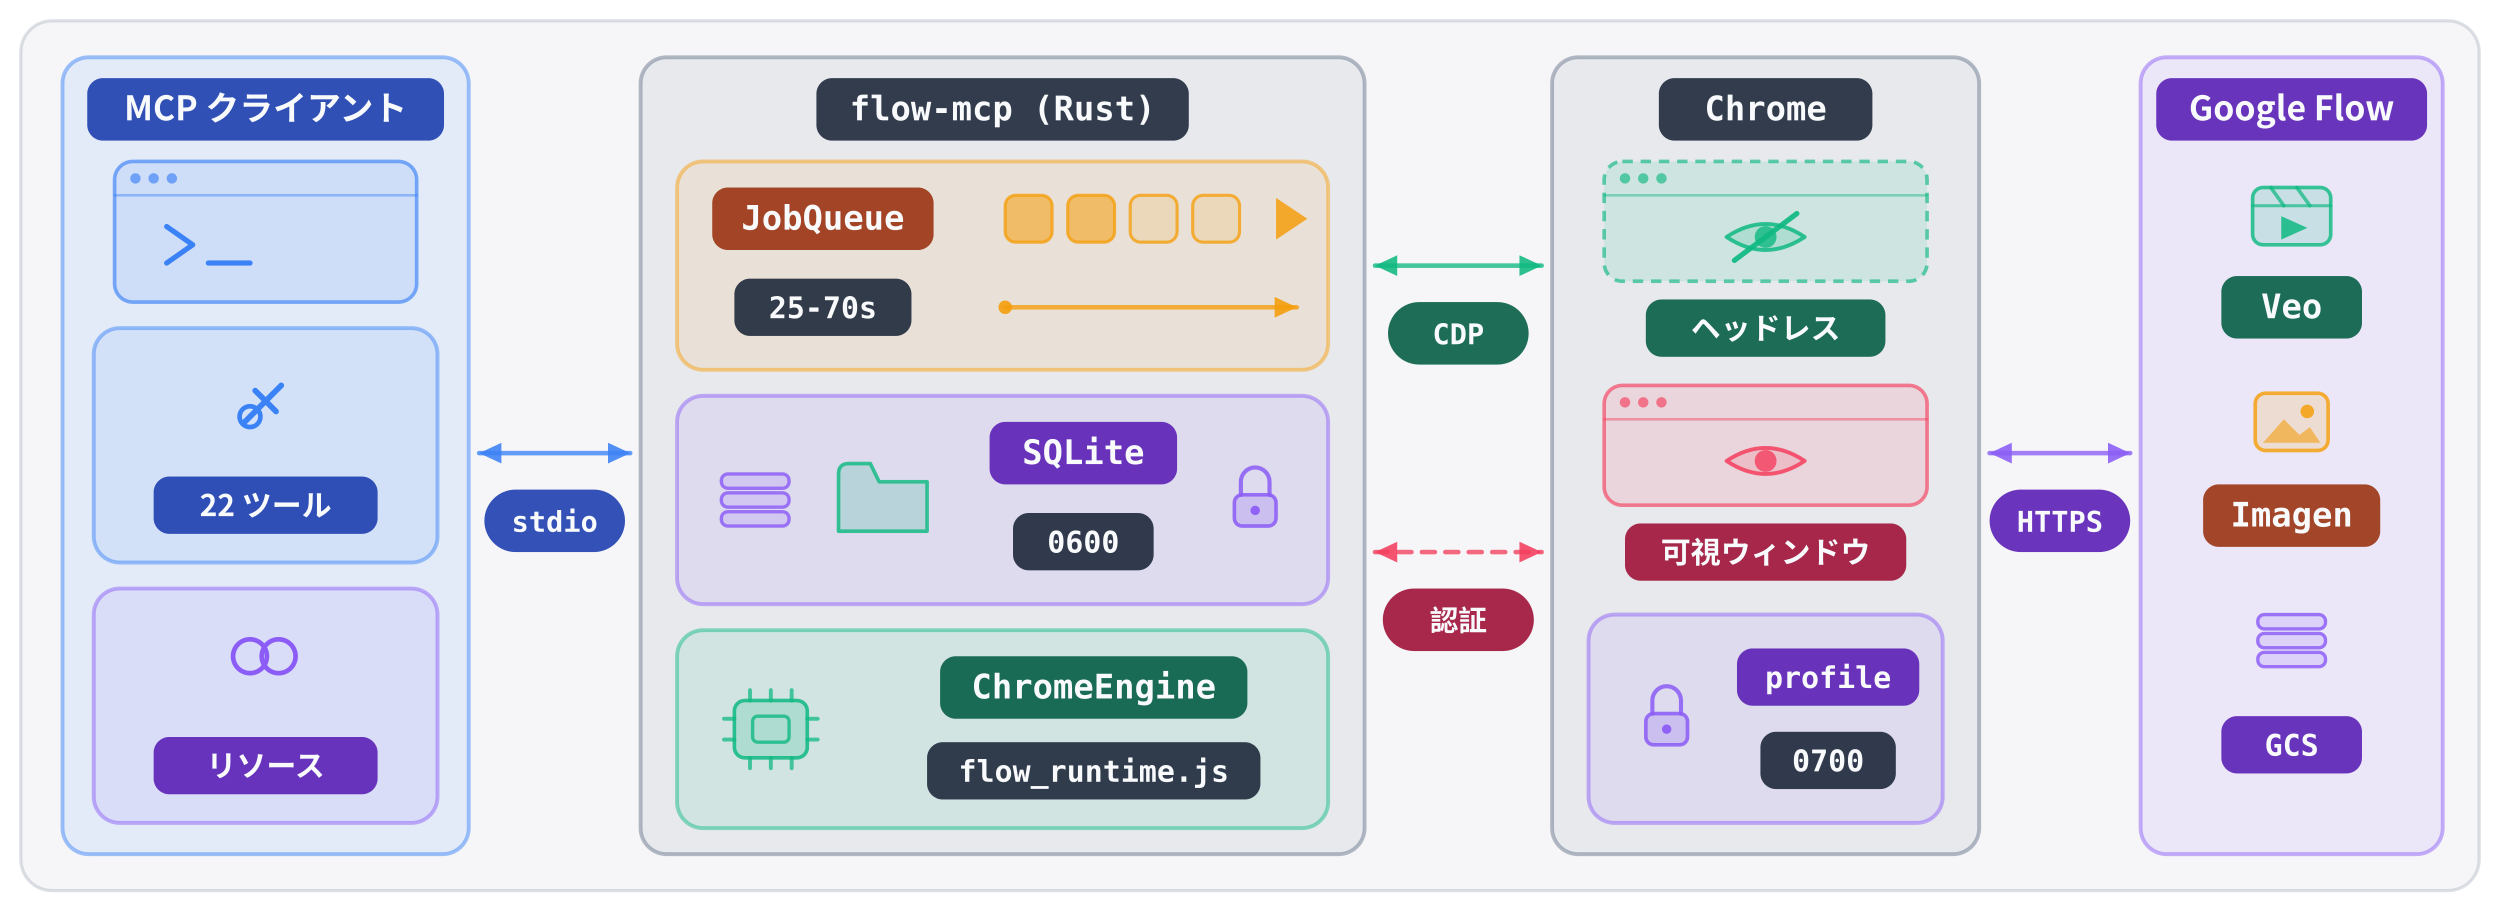
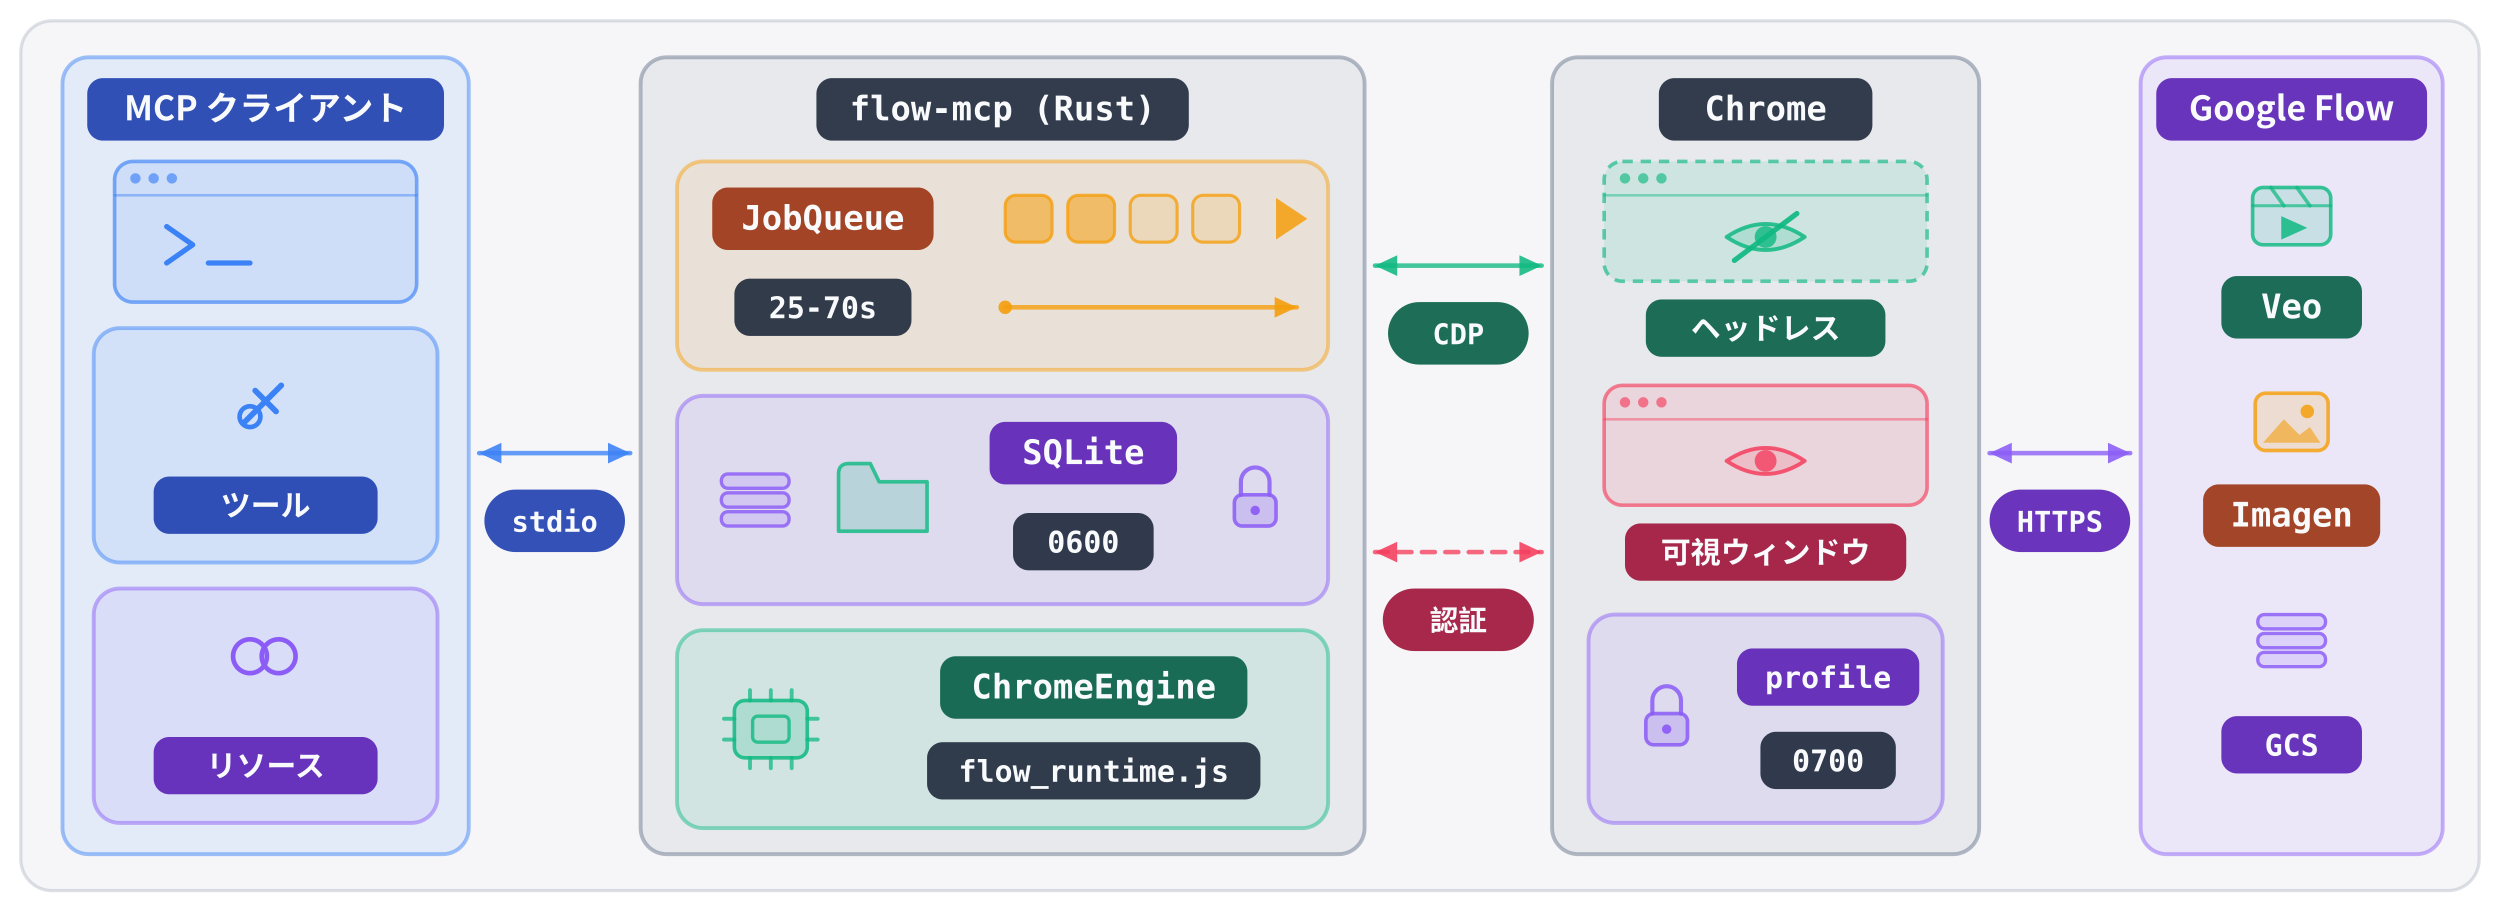
<svg xmlns="http://www.w3.org/2000/svg" viewBox="0 0 960 350" width="100%" role="img" aria-labelledby="svg-title svg-desc">
  <style>
    path, line, polyline, polygon { stroke-linecap: round; stroke-linejoin: round; }
    text { font-family: system-ui, -apple-system, 'Segoe UI', 'PingFang SC', 'Hiragino Sans', 'Noto Sans CJK SC', 'Noto Sans JP', sans-serif; }
    .mono { font-family: ui-monospace, 'SFMono-Regular', Menlo, Consolas, monospace; }
    .h1 { font-size: 13px; font-weight: 700; fill: #f8fafc; }
    .lbl { font-size: 11.5px; font-weight: 600; fill: #f8fafc; }
    .badge { font-size: 11.5px; font-weight: 600; fill: #f8fafc; }
    .pill { font-size: 11px; font-weight: 700; fill: #f8fafc; }
  </style>
  <defs>
    <marker id="arrow-blue" viewBox="0 0 10 10" refX="8.5" refY="5" markerWidth="6.5" markerHeight="6.5" orient="auto-start-reverse">
      <path d="M 1 1.5 L 8.5 5 L 1 8.5 z" fill="#3b82f6" fill-opacity="0.88" />
    </marker>
    <marker id="arrow-teal" viewBox="0 0 10 10" refX="8.5" refY="5" markerWidth="6.5" markerHeight="6.5" orient="auto-start-reverse">
      <path d="M 1 1.5 L 8.5 5 L 1 8.5 z" fill="#10b981" fill-opacity="0.88" />
    </marker>
    <marker id="arrow-amber" viewBox="0 0 10 10" refX="8.5" refY="5" markerWidth="6.5" markerHeight="6.5" orient="auto-start-reverse">
      <path d="M 1 1.5 L 8.5 5 L 1 8.5 z" fill="#f59e0b" fill-opacity="0.88" />
    </marker>
    <marker id="arrow-purple" viewBox="0 0 10 10" refX="8.5" refY="5" markerWidth="6.5" markerHeight="6.5" orient="auto-start-reverse">
      <path d="M 1 1.5 L 8.5 5 L 1 8.5 z" fill="#8b5cf6" fill-opacity="0.88" />
    </marker>
    <marker id="arrow-rose" viewBox="0 0 10 10" refX="8.5" refY="5" markerWidth="6.5" markerHeight="6.5" orient="auto-start-reverse">
      <path d="M 1 1.5 L 8.5 5 L 1 8.5 z" fill="#f43f5e" fill-opacity="0.88" />
    </marker>
    <marker id="arrow-slate" viewBox="0 0 10 10" refX="8.5" refY="5" markerWidth="6.5" markerHeight="6.5" orient="auto-start-reverse">
      <path d="M 1 1.5 L 8.5 5 L 1 8.5 z" fill="#64748b" fill-opacity="0.88" />
    </marker>
  </defs>
  <rect x="8" y="8" width="944" height="334" rx="12" fill="#64748b" fill-opacity="0.06" stroke="#64748b" stroke-opacity="0.22" stroke-width="1.25" />
  <rect x="24" y="22" width="156" height="306" rx="10" fill="#3b82f6" fill-opacity="0.1" stroke="#3b82f6" stroke-opacity="0.48" stroke-width="1.5" />
  <rect data-capsule="1" x="33.5" y="30.0" width="137" height="24.0" rx="6.0" fill="#1e40af" fill-opacity="0.90" stroke="none" />
  <text x="102.0" y="46.2" text-anchor="middle" class="h1" fill="#f8fafc">MCP クライアント</text>
  <rect x="44" y="62" width="116" height="54" rx="7" fill="#3b82f6" fill-opacity="0.12" stroke="#3b82f6" stroke-opacity="0.65" stroke-width="1.4" />
  <line x1="44" y1="75" x2="160" y2="75" stroke="#3b82f6" stroke-opacity="0.45" stroke-width="1" />
  <circle cx="52" cy="68.5" r="2" fill="#3b82f6" fill-opacity="0.65" />
  <circle cx="59" cy="68.5" r="2" fill="#3b82f6" fill-opacity="0.65" />
  <circle cx="66" cy="68.5" r="2" fill="#3b82f6" fill-opacity="0.65" />
  <path d="M 64 87 L 74 94 L 64 101 M 80 101 L 96 101" fill="none" stroke="#3b82f6" stroke-width="2" />
  <rect x="36" y="126" width="132" height="90" rx="10" fill="#3b82f6" fill-opacity="0.1" stroke="#3b82f6" stroke-opacity="0.48" stroke-width="1.5" />
  <path d="M 94 162 L 108 148 M 98 150 L 106 158" fill="none" stroke="#3b82f6" stroke-width="2.2" />
  <circle cx="96" cy="160" r="4" fill="none" stroke="#3b82f6" stroke-width="1.8" />
  <rect data-capsule="1" x="59.0" y="183.0" width="86" height="22.0" rx="6.0" fill="#1e40af" fill-opacity="0.90" stroke="none" />
-   <text x="102.0" y="198.2" text-anchor="middle" class="lbl" fill="#f8fafc">22 ツール</text>
+   <text x="102.0" y="198.2" text-anchor="middle" class="lbl" fill="#f8fafc">ツール</text>
  <rect x="36" y="226" width="132" height="90" rx="10" fill="#8b5cf6" fill-opacity="0.1" stroke="#8b5cf6" stroke-opacity="0.48" stroke-width="1.5" />
  <circle cx="96" cy="252" r="6.5" fill="none" stroke="#8b5cf6" stroke-width="1.8" />
  <circle cx="107" cy="252" r="6.5" fill="none" stroke="#8b5cf6" stroke-width="1.8" />
  <rect data-capsule="1" x="59.0" y="283.0" width="86" height="22.0" rx="6.0" fill="#5b21b6" fill-opacity="0.90" stroke="none" />
  <text x="102.0" y="298.2" text-anchor="middle" class="lbl" fill="#f8fafc">リソース</text>
  <path d="M 184 174 L 242 174" fill="none" stroke="#3b82f6" stroke-opacity="0.78" stroke-width="1.75" marker-end="url(#arrow-blue)" marker-start="url(#arrow-blue)" />
  <rect data-capsule="1" x="186.0" y="188.0" width="54" height="24.0" rx="12.0" fill="#1e40af" fill-opacity="0.90" stroke="none" />
  <text x="213.0" y="204.2" text-anchor="middle" class="pill mono" fill="#f8fafc">stdio</text>
  <rect x="246" y="22" width="278" height="306" rx="10" fill="#64748b" fill-opacity="0.1" stroke="#64748b" stroke-opacity="0.48" stroke-width="1.5" />
  <rect data-capsule="1" x="313.5" y="30.0" width="143" height="24.0" rx="6.0" fill="#1e293b" fill-opacity="0.90" stroke="none" />
  <text x="385.0" y="46.2" text-anchor="middle" class="h1 mono" fill="#f8fafc">flow-mcp (Rust)</text>
  <rect x="260" y="62" width="250" height="80" rx="10" fill="#f59e0b" fill-opacity="0.1" stroke="#f59e0b" stroke-opacity="0.48" stroke-width="1.5" />
  <rect data-capsule="1" x="273.5" y="72.0" width="85" height="24.0" rx="6.0" fill="#9a3412" fill-opacity="0.90" stroke="none" />
  <text x="316.0" y="88.2" text-anchor="middle" class="h1 mono" fill="#f8fafc">JobQueue</text>
  <rect data-capsule="1" x="282.0" y="107.0" width="68" height="22.0" rx="6.0" fill="#1e293b" fill-opacity="0.90" stroke="none" />
  <text x="316.0" y="122.2" text-anchor="middle" class="badge mono" fill="#f8fafc">25-70s</text>
  <rect x="386" y="75" width="18" height="18" rx="4" fill="#f59e0b" fill-opacity="0.55" stroke="#f59e0b" stroke-opacity="0.78" stroke-width="1.2" />
  <rect x="410" y="75" width="18" height="18" rx="4" fill="#f59e0b" fill-opacity="0.55" stroke="#f59e0b" stroke-opacity="0.78" stroke-width="1.2" />
  <rect x="434" y="75" width="18" height="18" rx="4" fill="#f59e0b" fill-opacity="0.14" stroke="#f59e0b" stroke-opacity="0.78" stroke-width="1.2" />
  <rect x="458" y="75" width="18" height="18" rx="4" fill="#f59e0b" fill-opacity="0.14" stroke="#f59e0b" stroke-opacity="0.78" stroke-width="1.2" />
  <polygon points="490,76 502,84 490,92" fill="#f59e0b" fill-opacity="0.84" />
  <path d="M 386 118 L 498 118" fill="none" stroke="#f59e0b" stroke-opacity="0.78" stroke-width="1.75" marker-end="url(#arrow-amber)" />
  <circle data-anchor="1" cx="386" cy="118" r="2.6" fill="#f59e0b" fill-opacity="0.88" />
  <rect x="260" y="152" width="250" height="80" rx="10" fill="#8b5cf6" fill-opacity="0.1" stroke="#8b5cf6" stroke-opacity="0.48" stroke-width="1.5" />
  <rect x="277" y="182" width="26" height="5.5" rx="2.5" fill="#8b5cf6" fill-opacity="0.16" stroke="#8b5cf6" stroke-opacity="0.82" stroke-width="1.3" />
  <rect x="277" y="189.25" width="26" height="5.5" rx="2.5" fill="#8b5cf6" fill-opacity="0.16" stroke="#8b5cf6" stroke-opacity="0.82" stroke-width="1.3" />
  <rect x="277" y="196.5" width="26" height="5.5" rx="2.5" fill="#8b5cf6" fill-opacity="0.16" stroke="#8b5cf6" stroke-opacity="0.82" stroke-width="1.3" />
  <path d="M 322 182 L 322 204 L 356 204 L 356 185 L 337.6 185 L 334.2 178 L 326 178 Q 322 178 322 182 Z" fill="#10b981" fill-opacity="0.18" stroke="#10b981" stroke-opacity="0.82" stroke-width="1.4" />
  <rect data-capsule="1" x="380.0" y="162.0" width="72" height="24.0" rx="6.0" fill="#5b21b6" fill-opacity="0.90" stroke="none" />
  <text x="416.0" y="178.2" text-anchor="middle" class="h1 mono" fill="#f8fafc">SQLite</text>
  <rect data-capsule="1" x="389.0" y="197.0" width="54" height="22.0" rx="6.0" fill="#1e293b" fill-opacity="0.90" stroke="none" />
  <text x="416.0" y="212.2" text-anchor="middle" class="badge mono" fill="#f8fafc">0600</text>
  <path d="M 476.5 190 L 476.5 185 A 5.5 5.5 0 0 1 487.5 185 L 487.5 190" fill="none" stroke="#8b5cf6" stroke-opacity="0.85" stroke-width="1.6" />
  <rect x="474" y="190" width="16" height="12" rx="3" fill="#8b5cf6" fill-opacity="0.22" stroke="#8b5cf6" stroke-opacity="0.85" stroke-width="1.4" />
  <circle cx="482" cy="196" r="1.8" fill="#8b5cf6" fill-opacity="0.92" />
  <rect x="260" y="242" width="250" height="76" rx="10" fill="#10b981" fill-opacity="0.1" stroke="#10b981" stroke-opacity="0.48" stroke-width="1.5" />
  <rect x="282" y="269" width="28" height="22" rx="4" fill="#10b981" fill-opacity="0.18" stroke="#10b981" stroke-opacity="0.85" stroke-width="1.4" />
  <rect x="289" y="275" width="14" height="10" rx="2" fill="none" stroke="#10b981" stroke-opacity="0.80" stroke-width="1.3" />
  <line x1="288" y1="265" x2="288" y2="269" stroke="#10b981" stroke-opacity="0.75" stroke-width="1.5" />
  <line x1="288" y1="291" x2="288" y2="295" stroke="#10b981" stroke-opacity="0.75" stroke-width="1.5" />
  <line x1="296" y1="265" x2="296" y2="269" stroke="#10b981" stroke-opacity="0.75" stroke-width="1.5" />
  <line x1="296" y1="291" x2="296" y2="295" stroke="#10b981" stroke-opacity="0.75" stroke-width="1.5" />
  <line x1="304" y1="265" x2="304" y2="269" stroke="#10b981" stroke-opacity="0.75" stroke-width="1.5" />
  <line x1="304" y1="291" x2="304" y2="295" stroke="#10b981" stroke-opacity="0.75" stroke-width="1.5" />
  <line x1="278" y1="276" x2="282" y2="276" stroke="#10b981" stroke-opacity="0.75" stroke-width="1.5" />
  <line x1="310" y1="276" x2="314" y2="276" stroke="#10b981" stroke-opacity="0.75" stroke-width="1.5" />
  <line x1="278" y1="284" x2="282" y2="284" stroke="#10b981" stroke-opacity="0.75" stroke-width="1.5" />
  <line x1="310" y1="284" x2="314" y2="284" stroke="#10b981" stroke-opacity="0.75" stroke-width="1.5" />
  <rect data-capsule="1" x="361.0" y="252.0" width="118" height="24.0" rx="6.0" fill="#065f46" fill-opacity="0.90" stroke="none" />
  <text x="420.0" y="268.2" text-anchor="middle" class="h1 mono" fill="#f8fafc">ChromeEngine</text>
  <rect data-capsule="1" x="356.0" y="285.0" width="128" height="22.0" rx="6.0" fill="#1e293b" fill-opacity="0.90" stroke="none" />
  <text x="420.0" y="300.2" text-anchor="middle" class="badge mono" fill="#f8fafc">flow_runtime.js</text>
  <path d="M 528 102 L 592 102" fill="none" stroke="#10b981" stroke-opacity="0.78" stroke-width="1.75" marker-end="url(#arrow-teal)" marker-start="url(#arrow-teal)" />
  <rect data-capsule="1" x="533.0" y="116.0" width="54" height="24.0" rx="12.0" fill="#065f46" fill-opacity="0.90" stroke="none" />
  <text x="560.0" y="132.2" text-anchor="middle" class="pill mono" fill="#f8fafc">CDP</text>
  <path d="M 528 212 L 592 212" fill="none" stroke="#f43f5e" stroke-opacity="0.78" stroke-width="1.75" marker-end="url(#arrow-rose)" marker-start="url(#arrow-rose)" stroke-dasharray="5 4" />
  <rect data-capsule="1" x="531.0" y="226.0" width="58" height="24.0" rx="12.0" fill="#9f1239" fill-opacity="0.90" stroke="none" />
  <text x="560.0" y="242.2" text-anchor="middle" class="pill" fill="#f8fafc">認証</text>
  <rect x="596" y="22" width="164" height="306" rx="10" fill="#64748b" fill-opacity="0.1" stroke="#64748b" stroke-opacity="0.48" stroke-width="1.5" />
  <rect data-capsule="1" x="637.0" y="30.0" width="82" height="24.0" rx="6.0" fill="#1e293b" fill-opacity="0.90" stroke="none" />
  <text x="678.0" y="46.2" text-anchor="middle" class="h1 mono" fill="#f8fafc">Chrome</text>
  <rect x="616" y="62" width="124" height="46" rx="7" fill="#10b981" fill-opacity="0.12" stroke="#10b981" stroke-opacity="0.65" stroke-width="1.4" stroke-dasharray="4 3" />
  <line x1="616" y1="75" x2="740" y2="75" stroke="#10b981" stroke-opacity="0.45" stroke-width="1" />
  <circle cx="624" cy="68.5" r="2" fill="#10b981" fill-opacity="0.65" />
  <circle cx="631" cy="68.5" r="2" fill="#10b981" fill-opacity="0.65" />
  <circle cx="638" cy="68.5" r="2" fill="#10b981" fill-opacity="0.65" />
  <path d="M 663 91 Q 678 81 693 91 Q 678 101 663 91 Z" fill="#10b981" fill-opacity="0.16" stroke="#10b981" stroke-opacity="0.85" stroke-width="1.5" />
  <circle cx="678" cy="91" r="4.2" fill="#10b981" fill-opacity="0.80" />
  <line x1="666" y1="100" x2="690" y2="82" stroke="#10b981" stroke-opacity="0.92" stroke-width="2" />
  <rect data-capsule="1" x="632.0" y="115.0" width="92" height="22.0" rx="6.0" fill="#065f46" fill-opacity="0.90" stroke="none" />
  <text x="678.0" y="130.2" text-anchor="middle" class="lbl" fill="#f8fafc">ヘッドレス</text>
  <rect x="616" y="148" width="124" height="46" rx="7" fill="#f43f5e" fill-opacity="0.12" stroke="#f43f5e" stroke-opacity="0.65" stroke-width="1.4" />
  <line x1="616" y1="161" x2="740" y2="161" stroke="#f43f5e" stroke-opacity="0.45" stroke-width="1" />
  <circle cx="624" cy="154.5" r="2" fill="#f43f5e" fill-opacity="0.65" />
  <circle cx="631" cy="154.5" r="2" fill="#f43f5e" fill-opacity="0.65" />
  <circle cx="638" cy="154.5" r="2" fill="#f43f5e" fill-opacity="0.65" />
  <path d="M 663 177 Q 678 167 693 177 Q 678 187 663 177 Z" fill="#f43f5e" fill-opacity="0.16" stroke="#f43f5e" stroke-opacity="0.85" stroke-width="1.5" />
  <circle cx="678" cy="177" r="4.2" fill="#f43f5e" fill-opacity="0.80" />
  <rect data-capsule="1" x="624.0" y="201.0" width="108" height="22.0" rx="6.0" fill="#9f1239" fill-opacity="0.90" stroke="none" />
  <text x="678.0" y="216.2" text-anchor="middle" class="lbl" fill="#f8fafc">可視ウィンドウ</text>
  <rect x="610" y="236" width="136" height="80" rx="10" fill="#8b5cf6" fill-opacity="0.1" stroke="#8b5cf6" stroke-opacity="0.48" stroke-width="1.5" />
  <path d="M 634.5 274 L 634.5 269 A 5.5 5.5 0 0 1 645.5 269 L 645.5 274" fill="none" stroke="#8b5cf6" stroke-opacity="0.85" stroke-width="1.6" />
  <rect x="632" y="274" width="16" height="12" rx="3" fill="#8b5cf6" fill-opacity="0.22" stroke="#8b5cf6" stroke-opacity="0.85" stroke-width="1.4" />
  <circle cx="640" cy="280" r="1.8" fill="#8b5cf6" fill-opacity="0.92" />
  <rect data-capsule="1" x="667.0" y="249.0" width="70" height="22.0" rx="6.0" fill="#5b21b6" fill-opacity="0.90" stroke="none" />
  <text x="702.0" y="264.2" text-anchor="middle" class="badge mono" fill="#f8fafc">profile</text>
  <rect data-capsule="1" x="676.0" y="281.0" width="52" height="22.0" rx="6.0" fill="#1e293b" fill-opacity="0.90" stroke="none" />
  <text x="702.0" y="296.2" text-anchor="middle" class="badge mono" fill="#f8fafc">0700</text>
  <path d="M 764 174 L 818 174" fill="none" stroke="#8b5cf6" stroke-opacity="0.78" stroke-width="1.75" marker-end="url(#arrow-purple)" marker-start="url(#arrow-purple)" />
  <rect data-capsule="1" x="764.0" y="188.0" width="54" height="24.0" rx="12.0" fill="#5b21b6" fill-opacity="0.90" stroke="none" />
  <text x="791.0" y="204.2" text-anchor="middle" class="pill mono" fill="#f8fafc">HTTPS</text>
  <rect x="822" y="22" width="116" height="306" rx="10" fill="#8b5cf6" fill-opacity="0.1" stroke="#8b5cf6" stroke-opacity="0.48" stroke-width="1.5" />
  <rect data-capsule="1" x="828.0" y="30.0" width="104" height="24.0" rx="6.0" fill="#5b21b6" fill-opacity="0.90" stroke="none" />
  <text x="880.0" y="46.2" text-anchor="middle" class="h1" fill="#f8fafc">Google Flow</text>
  <rect x="865" y="72" width="30" height="22" rx="4" fill="#10b981" fill-opacity="0.16" stroke="#10b981" stroke-opacity="0.82" stroke-width="1.4" />
  <line x1="865" y1="79" x2="895" y2="79" stroke="#10b981" stroke-opacity="0.68" stroke-width="1.2" />
  <line x1="872" y1="72" x2="877" y2="79" stroke="#10b981" stroke-opacity="0.72" stroke-width="1.4" />
  <line x1="882" y1="72" x2="887" y2="79" stroke="#10b981" stroke-opacity="0.72" stroke-width="1.4" />
  <polygon points="876,83 886,87.5 876,92" fill="#10b981" fill-opacity="0.85" />
  <rect data-capsule="1" x="853.0" y="106.0" width="54" height="24.0" rx="6.0" fill="#065f46" fill-opacity="0.90" stroke="none" />
  <text x="880.0" y="122.2" text-anchor="middle" class="h1 mono" fill="#f8fafc">Veo</text>
  <rect x="866" y="151" width="28" height="22" rx="4" fill="#f59e0b" fill-opacity="0.16" stroke="#f59e0b" stroke-opacity="0.82" stroke-width="1.4" />
  <circle cx="886" cy="158" r="2.6" fill="#f59e0b" fill-opacity="0.84" />
  <polygon points="869,170 877,161 883,167 887,164 891,170" fill="#f59e0b" fill-opacity="0.58" />
  <rect data-capsule="1" x="846.0" y="186.0" width="68" height="24.0" rx="6.0" fill="#9a3412" fill-opacity="0.90" stroke="none" />
  <text x="880.0" y="202.2" text-anchor="middle" class="h1 mono" fill="#f8fafc">Imagen</text>
  <rect x="867" y="236" width="26" height="5.5" rx="2.5" fill="#8b5cf6" fill-opacity="0.16" stroke="#8b5cf6" stroke-opacity="0.82" stroke-width="1.3" />
  <rect x="867" y="243.25" width="26" height="5.5" rx="2.5" fill="#8b5cf6" fill-opacity="0.16" stroke="#8b5cf6" stroke-opacity="0.82" stroke-width="1.3" />
  <rect x="867" y="250.5" width="26" height="5.5" rx="2.5" fill="#8b5cf6" fill-opacity="0.16" stroke="#8b5cf6" stroke-opacity="0.82" stroke-width="1.3" />
  <rect data-capsule="1" x="853.0" y="275.0" width="54" height="22.0" rx="6.0" fill="#5b21b6" fill-opacity="0.90" stroke="none" />
  <text x="880.0" y="290.2" text-anchor="middle" class="badge mono" fill="#f8fafc">GCS</text>
</svg>
